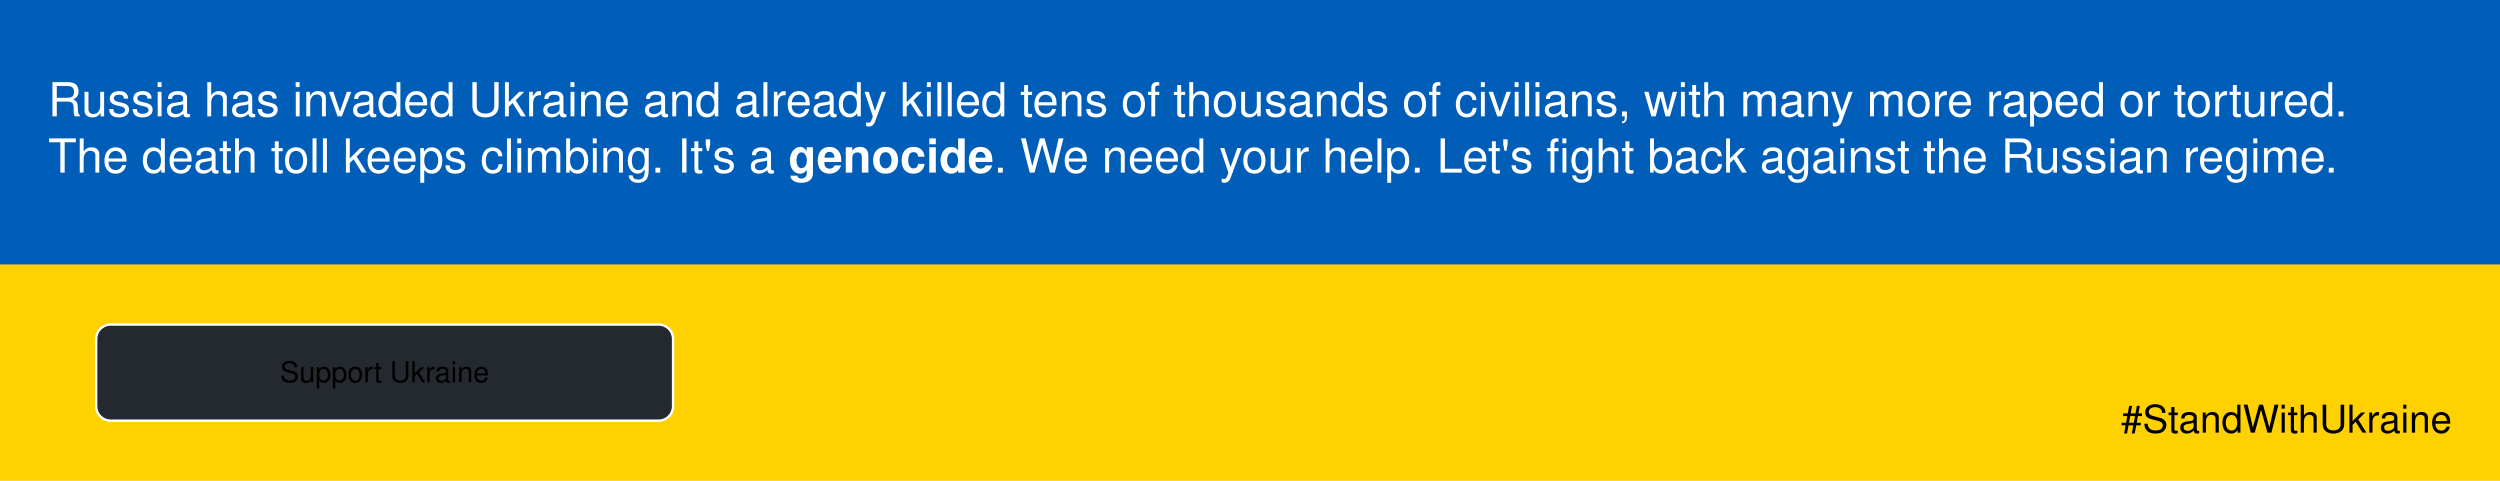
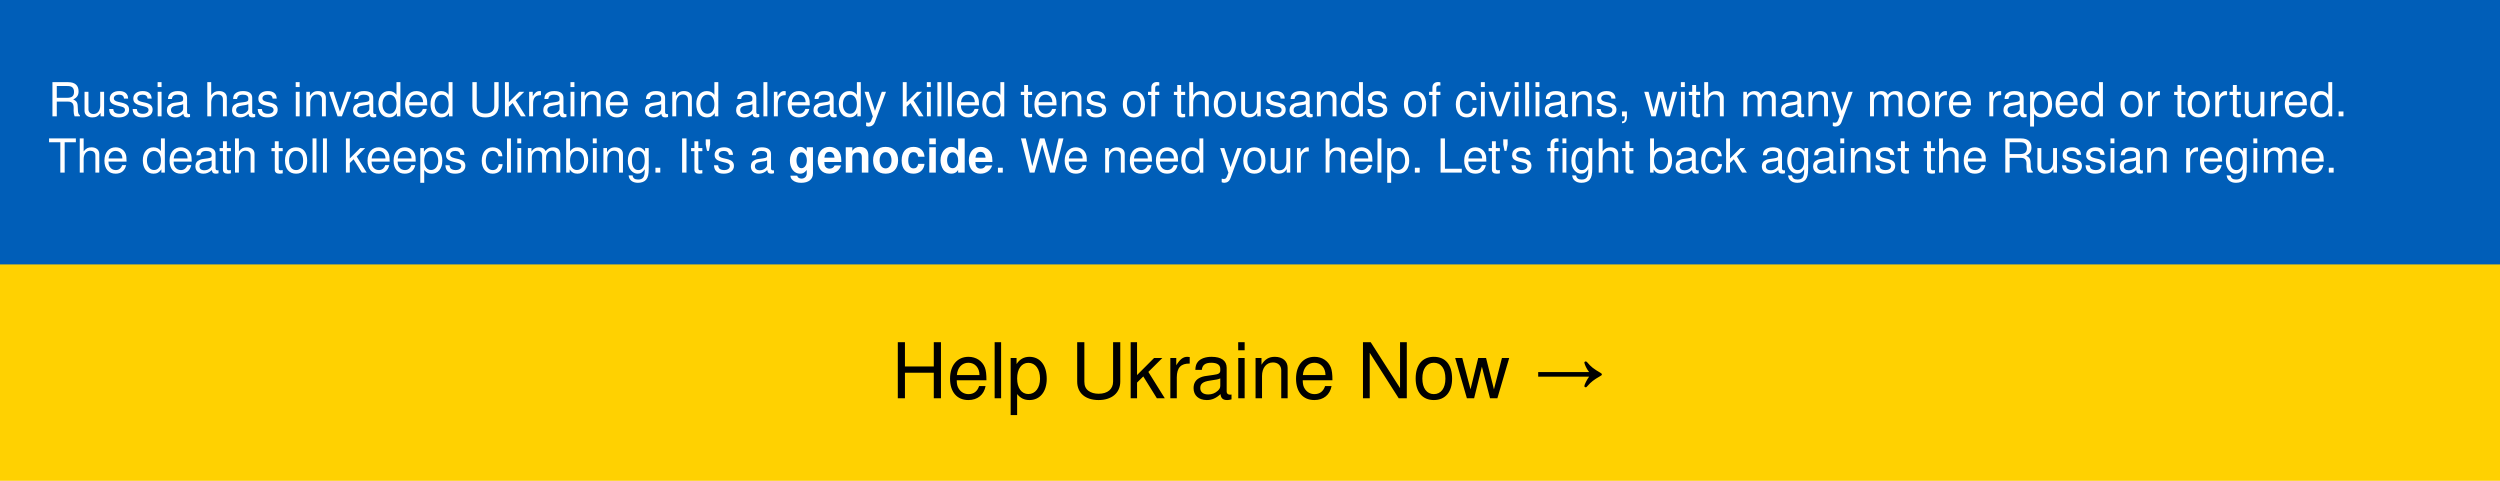
<svg xmlns="http://www.w3.org/2000/svg" viewBox="0 0 1040 200">
  <style>
@namespace svg url(http://www.w3.org/2000/svg);

svg {
  font-family: BlinkMacSystemFont, "Segoe UI", Helvetica, Arial, sans-serif, "Apple Color Emoji", "Segoe UI Emoji";
}

svg|a:link, svg|a:visited {
  cursor: pointer;
- }
- 
- svg|a text {
-   fill: white;
-   font-size: 18px;
-   font-weight: bold;
- }
- 
- svg|a:hover &gt; .button, svg|a:active &gt; .button {
-   fill: white;
-   stroke: #24292f;
- }
- 
- svg|a:hover &gt; text, svg|a:active &gt; text {
-   fill: #24292f;
}

.button {
  stroke: white;
  fill: #24292f;
}

.flag-blue {
  fill: #005eb8;
}

.flag-yellow {
  fill: #ffd101;
}

.bg {
  fill: #f6f8fa;
  stroke: #d0d7de;
  stroke-width: 0.8px;
}

.message {
  fill: white;
}

- .hashtag {
-   font-size: 16px;
+ .call {
  fill: black;
+   font-size: 32px;
}

.mobile-only {
  display: none;
}

@media (max-width: 600px) {
-   svg &gt; * {
+   svg a &gt; .message {
    display: none;
  }
- 
-   svg &gt; rect, .mobile, .mobile-only {
+   svg &gt; rect, svg a &gt; .mobile-only {
    display: inherit;
  }

-   svg|a text {
-     font-size: 34px;
-     font-weight: bold;
+   .message {
+     font-size: 30px;
  }
- 
-   .message, .hashtag {
-     font-size: 30px;
+   .call {
+     font-size: 36px;
  }
}
  </style>
-   <rect x="0" y="0" width="100%" height="100%" class="flag-yellow" />
-   <rect x="0" y="0" width="100%" height="110px" class="flag-blue" />
-   <text x="0" y="25" font-size="19.5" dy="0" class="message">
-     <tspan x="20" dy="1.2em">Russia has invaded Ukraine and already killed tens of thousands of civilians, with many more raped or tortured.</tspan>
-     <tspan x="20" dy="1.2em">The death toll keeps climbing. It's a <tspan font-weight="bold">genocide</tspan>. We need your help. Let's fight back against the Russian regime.</tspan>
-   </text>
-   <g>
-     <a href="https://github.com/vshymanskyy/StandWithUkraine/blob/main/docs/README.md">
-       <rect x="40" y="135" width="240" height="40" rx="6" class="button" />
-       <text x="160" y="155" dominant-baseline="middle" text-anchor="middle">Support Ukraine</text>
-     </a>
-   </g>
-   <g class="mobile-only">
-     <text x="0" y="25" font-size="20" dy="0" class="message">
-       <tspan x="20" dy=".6em">Russia has invaded Ukraine and already killed tens of thousands of civilians,</tspan>
-       <tspan x="20" dy="1.35em">with many more raped or tortured. It's a <tspan font-weight="bold">genocide</tspan>. We need your help.</tspan>
+   <a href="https://stand-with-ukraine.pp.ua">
+     <rect x="0" y="0" width="100%" height="100%" class="flag-yellow" />
+     <rect x="0" y="0" width="100%" height="110px" class="flag-blue" />
+     <text x="0" y="25" font-size="19.5" dy="0" class="message">
+       <tspan x="20" dy="1.2em">Russia has invaded Ukraine and already killed tens of thousands of civilians, with many more raped or tortured.</tspan>
+       <tspan x="20" dy="1.2em">The death toll keeps climbing. It's a <tspan font-weight="bold">genocide</tspan>. We need your help. Let's fight back against the Russian regime.</tspan>
    </text>
-     <a href="https://github.com/vshymanskyy/StandWithUkraine/blob/main/docs/README.md">
-       <rect x="340" y="120" width="360" height="70" rx="10" class="button" />
-       <text x="520" y="155" dominant-baseline="middle" text-anchor="middle">Support Ukraine</text>
-     </a>
-   </g>
-   <text x="1020" y="180" class="hashtag mobile" text-anchor="end">
-       #StandWithUkraine
-   </text>
+     <text x="0" y="25" font-size="20" dy="0" class="message mobile-only">
+       <tspan x="20" dy=".7em">Russia has invaded Ukraine and already killed tens of thousands of civilians,</tspan>
+       <tspan x="20" dy="1.2em">with many more raped or tortured. It's a <tspan font-weight="bold">genocide</tspan>. We need your help.</tspan>
+     </text>
+     <text x="50%" y="155" dominant-baseline="middle" text-anchor="middle" class="call">Help Ukraine Now →</text>
+   </a>
</svg>
